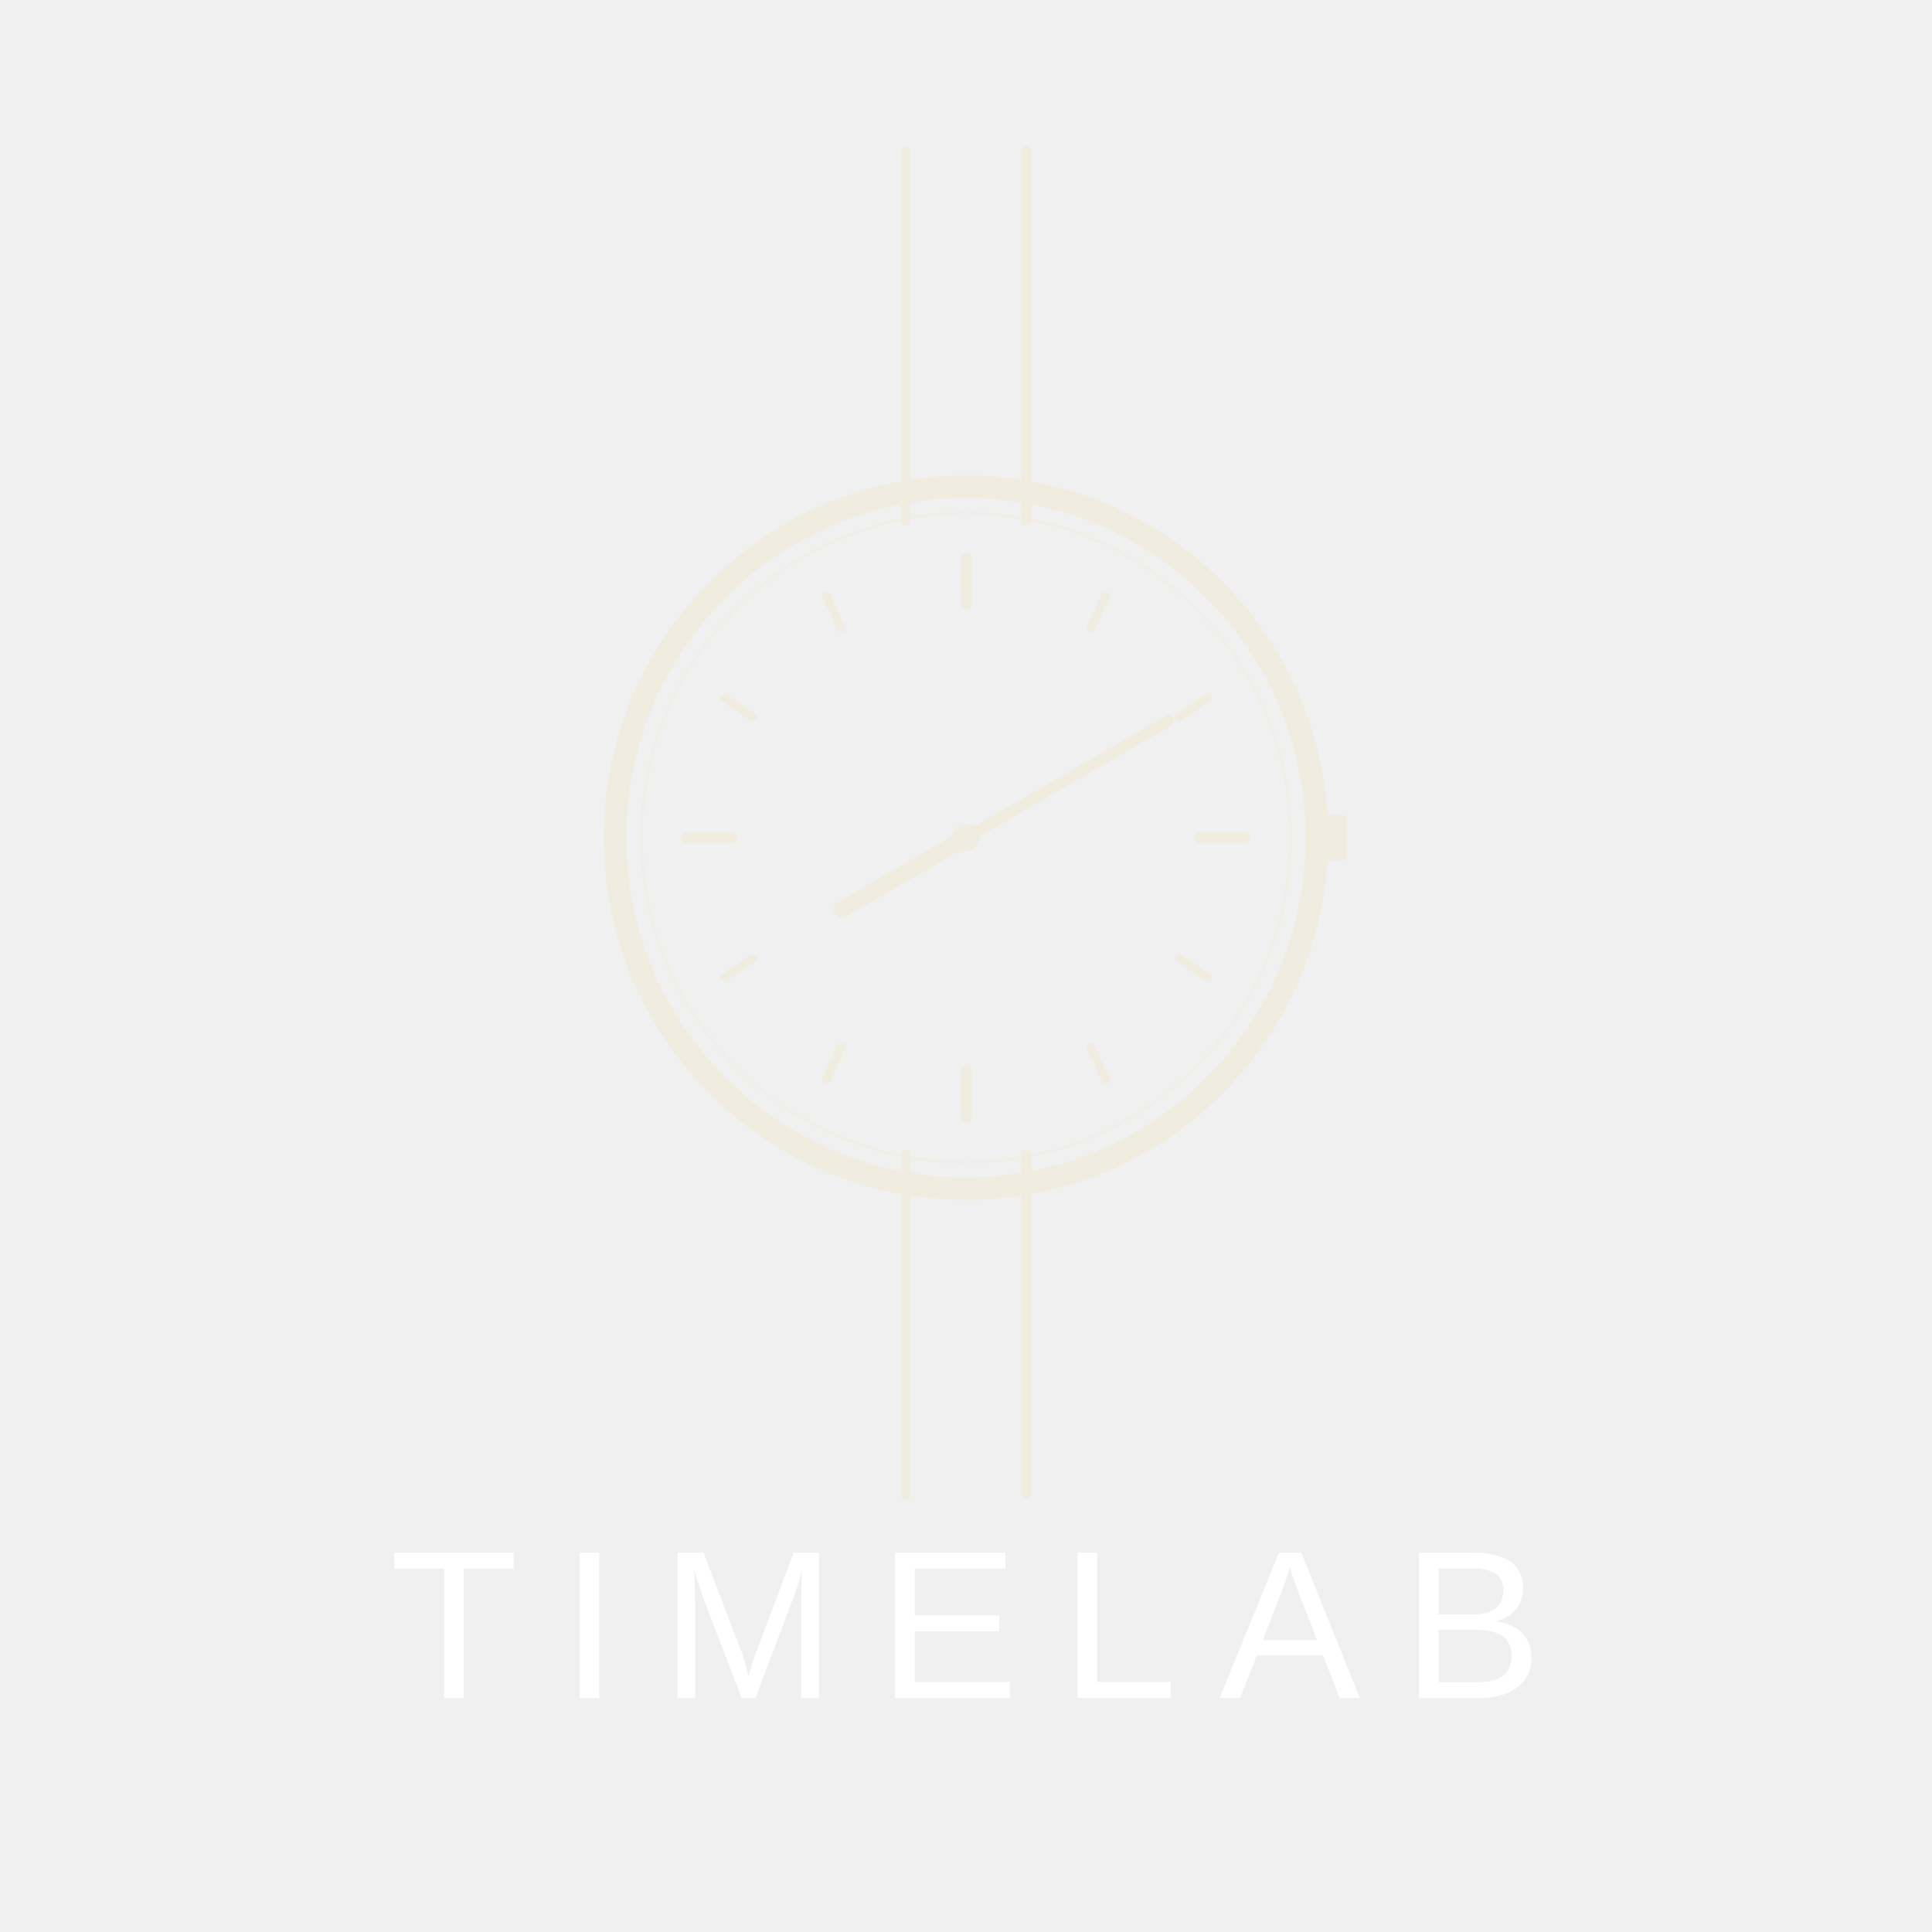
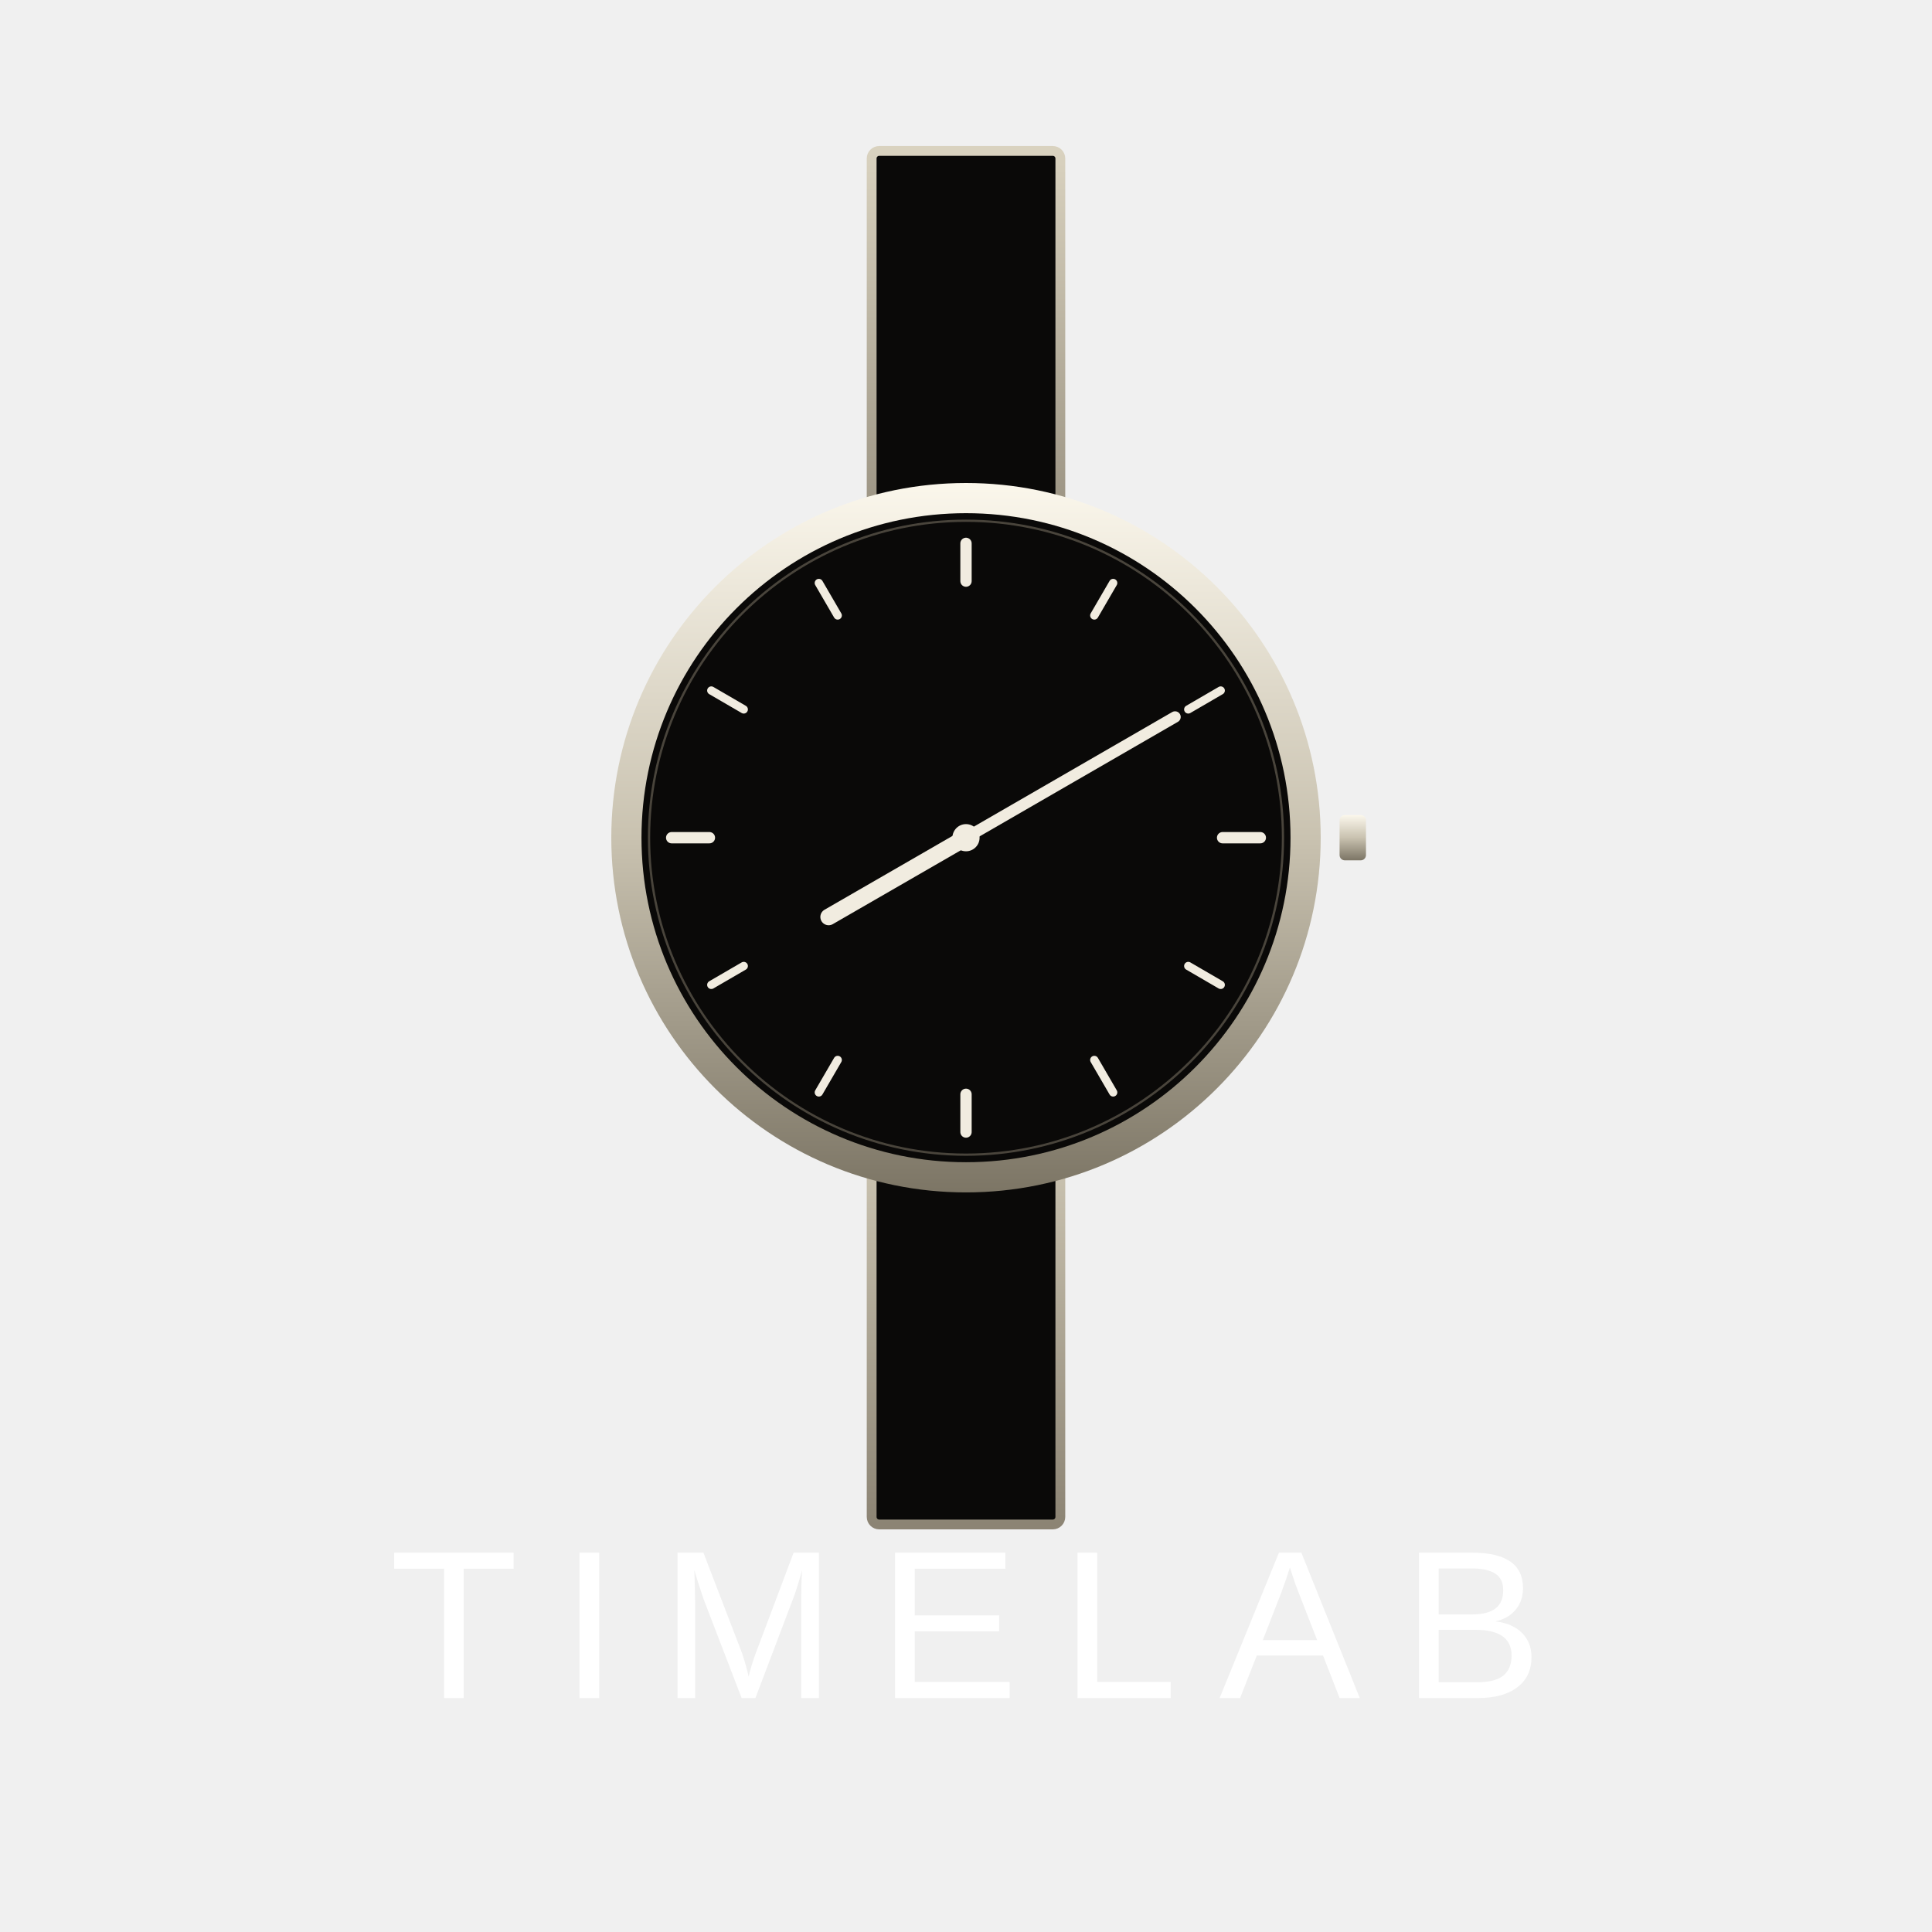
<svg xmlns="http://www.w3.org/2000/svg" viewBox="0 0 512 512" role="img" aria-label="TIMELAB">
-   <g stroke="#F1ECE0" stroke-width="2.6" stroke-linecap="round" fill="none">
-     <line x1="240" y1="40" x2="240" y2="138" />
-     <line x1="272" y1="40" x2="272" y2="138" />
-     <line x1="240" y1="306" x2="240" y2="396" />
-     <line x1="272" y1="306" x2="272" y2="396" />
+   <defs>
+     <linearGradient id="tl-bezel" x1="50%" y1="0%" x2="50%" y2="100%">
+       <stop offset="0%" stop-color="#FBF7EC" />
+       <stop offset="50%" stop-color="#C9C2B0" />
+       <stop offset="100%" stop-color="#7C7565" />
+     </linearGradient>
+     <linearGradient id="tl-strap" x1="50%" y1="0%" x2="50%" y2="100%">
+       <stop offset="0%" stop-color="#D9D2BF" />
+       <stop offset="100%" stop-color="#8C8474" />
+     </linearGradient>
+   </defs>
+   <g fill="#0A0908" stroke="url(#tl-strap)" stroke-width="2.6" stroke-linejoin="round">
+     <rect x="231" y="40" width="50" height="120" rx="2" />
+     <rect x="231" y="284" width="50" height="120" rx="2" />
  </g>
-   <circle cx="256" cy="222" r="93" fill="none" stroke="#F1ECE0" stroke-width="6" />
-   <circle cx="256" cy="222" r="86" fill="none" stroke="#F1ECE0" stroke-width="0.7" opacity="0.55" />
-   <rect x="350" y="216" width="7" height="12" rx="1.4" fill="#F1ECE0" />
+   <circle cx="256" cy="222" r="94" fill="url(#tl-bezel)" />
+   <circle cx="256" cy="222" r="86" fill="#0A0908" />
+   <circle cx="256" cy="222" r="84" fill="none" stroke="#7C7565" stroke-width="0.6" opacity="0.55" />
+   <rect x="355" y="216" width="7" height="12" rx="1.4" fill="url(#tl-bezel)" />
  <g stroke="#F1ECE0" stroke-linecap="round" fill="none">
-     <line x1="256" y1="148" x2="256" y2="160" stroke-width="3.0" />
-     <line x1="330" y1="222" x2="318" y2="222" stroke-width="3.0" />
-     <line x1="256" y1="296" x2="256" y2="284" stroke-width="3.0" />
-     <line x1="182" y1="222" x2="194" y2="222" stroke-width="3.0" />
-     <line x1="293.0" y1="158.0" x2="289.0" y2="166.4" stroke-width="2.2" />
-     <line x1="320.0" y1="185.0" x2="312.6" y2="190.0" stroke-width="2.2" />
-     <line x1="320.0" y1="259.0" x2="312.6" y2="254.0" stroke-width="2.2" />
-     <line x1="293.0" y1="286.0" x2="289.0" y2="277.6" stroke-width="2.2" />
-     <line x1="219.0" y1="286.0" x2="223.0" y2="277.6" stroke-width="2.2" />
-     <line x1="192.0" y1="259.0" x2="199.4" y2="254.0" stroke-width="2.2" />
-     <line x1="192.0" y1="185.0" x2="199.4" y2="190.0" stroke-width="2.2" />
-     <line x1="219.0" y1="158.0" x2="223.0" y2="166.4" stroke-width="2.2" />
+     <line x1="256" y1="144" x2="256" y2="154" stroke-width="3.0" />
+     <line x1="334" y1="222" x2="324" y2="222" stroke-width="3.0" />
+     <line x1="256" y1="300" x2="256" y2="290" stroke-width="3.0" />
+     <line x1="178" y1="222" x2="188" y2="222" stroke-width="3.0" />
+     <line x1="295.0" y1="154.5" x2="290.0" y2="163.1" stroke-width="2.2" />
+     <line x1="323.5" y1="183.0" x2="314.9" y2="188.0" stroke-width="2.2" />
+     <line x1="323.5" y1="261.0" x2="314.9" y2="256.0" stroke-width="2.2" />
+     <line x1="295.0" y1="289.5" x2="290.0" y2="280.9" stroke-width="2.2" />
+     <line x1="217.0" y1="289.5" x2="222.0" y2="280.9" stroke-width="2.2" />
+     <line x1="188.5" y1="261.0" x2="197.1" y2="256.0" stroke-width="2.2" />
+     <line x1="188.5" y1="183.0" x2="197.1" y2="188.0" stroke-width="2.2" />
+     <line x1="217.0" y1="154.5" x2="222.0" y2="163.1" stroke-width="2.2" />
  </g>
  <g stroke="#F1ECE0" stroke-linecap="round" fill="none">
-     <line x1="256" y1="222" x2="223.1" y2="241.0" stroke-width="4.4" />
-     <line x1="256" y1="222" x2="309.7" y2="191.0" stroke-width="3.0" />
+     <line x1="256" y1="222" x2="219.6" y2="243.0" stroke-width="4.4" />
+     <line x1="256" y1="222" x2="311.4" y2="190.0" stroke-width="3.0" />
  </g>
  <circle cx="256" cy="222" r="3.6" fill="#F1ECE0" />
-   <text x="256" y="450" text-anchor="middle" fill="#FFFFFF" font-family="'Manrope', 'Helvetica Neue', Arial, sans-serif" font-weight="200" font-size="56" letter-spacing="11">TIMELAB</text>
+   <text x="256" y="450" text-anchor="middle" fill="#FFFFFF" font-family="'Manrope', 'Helvetica Neue', Arial, sans-serif" font-weight="300" font-size="56" letter-spacing="11">TIMELAB</text>
</svg>
